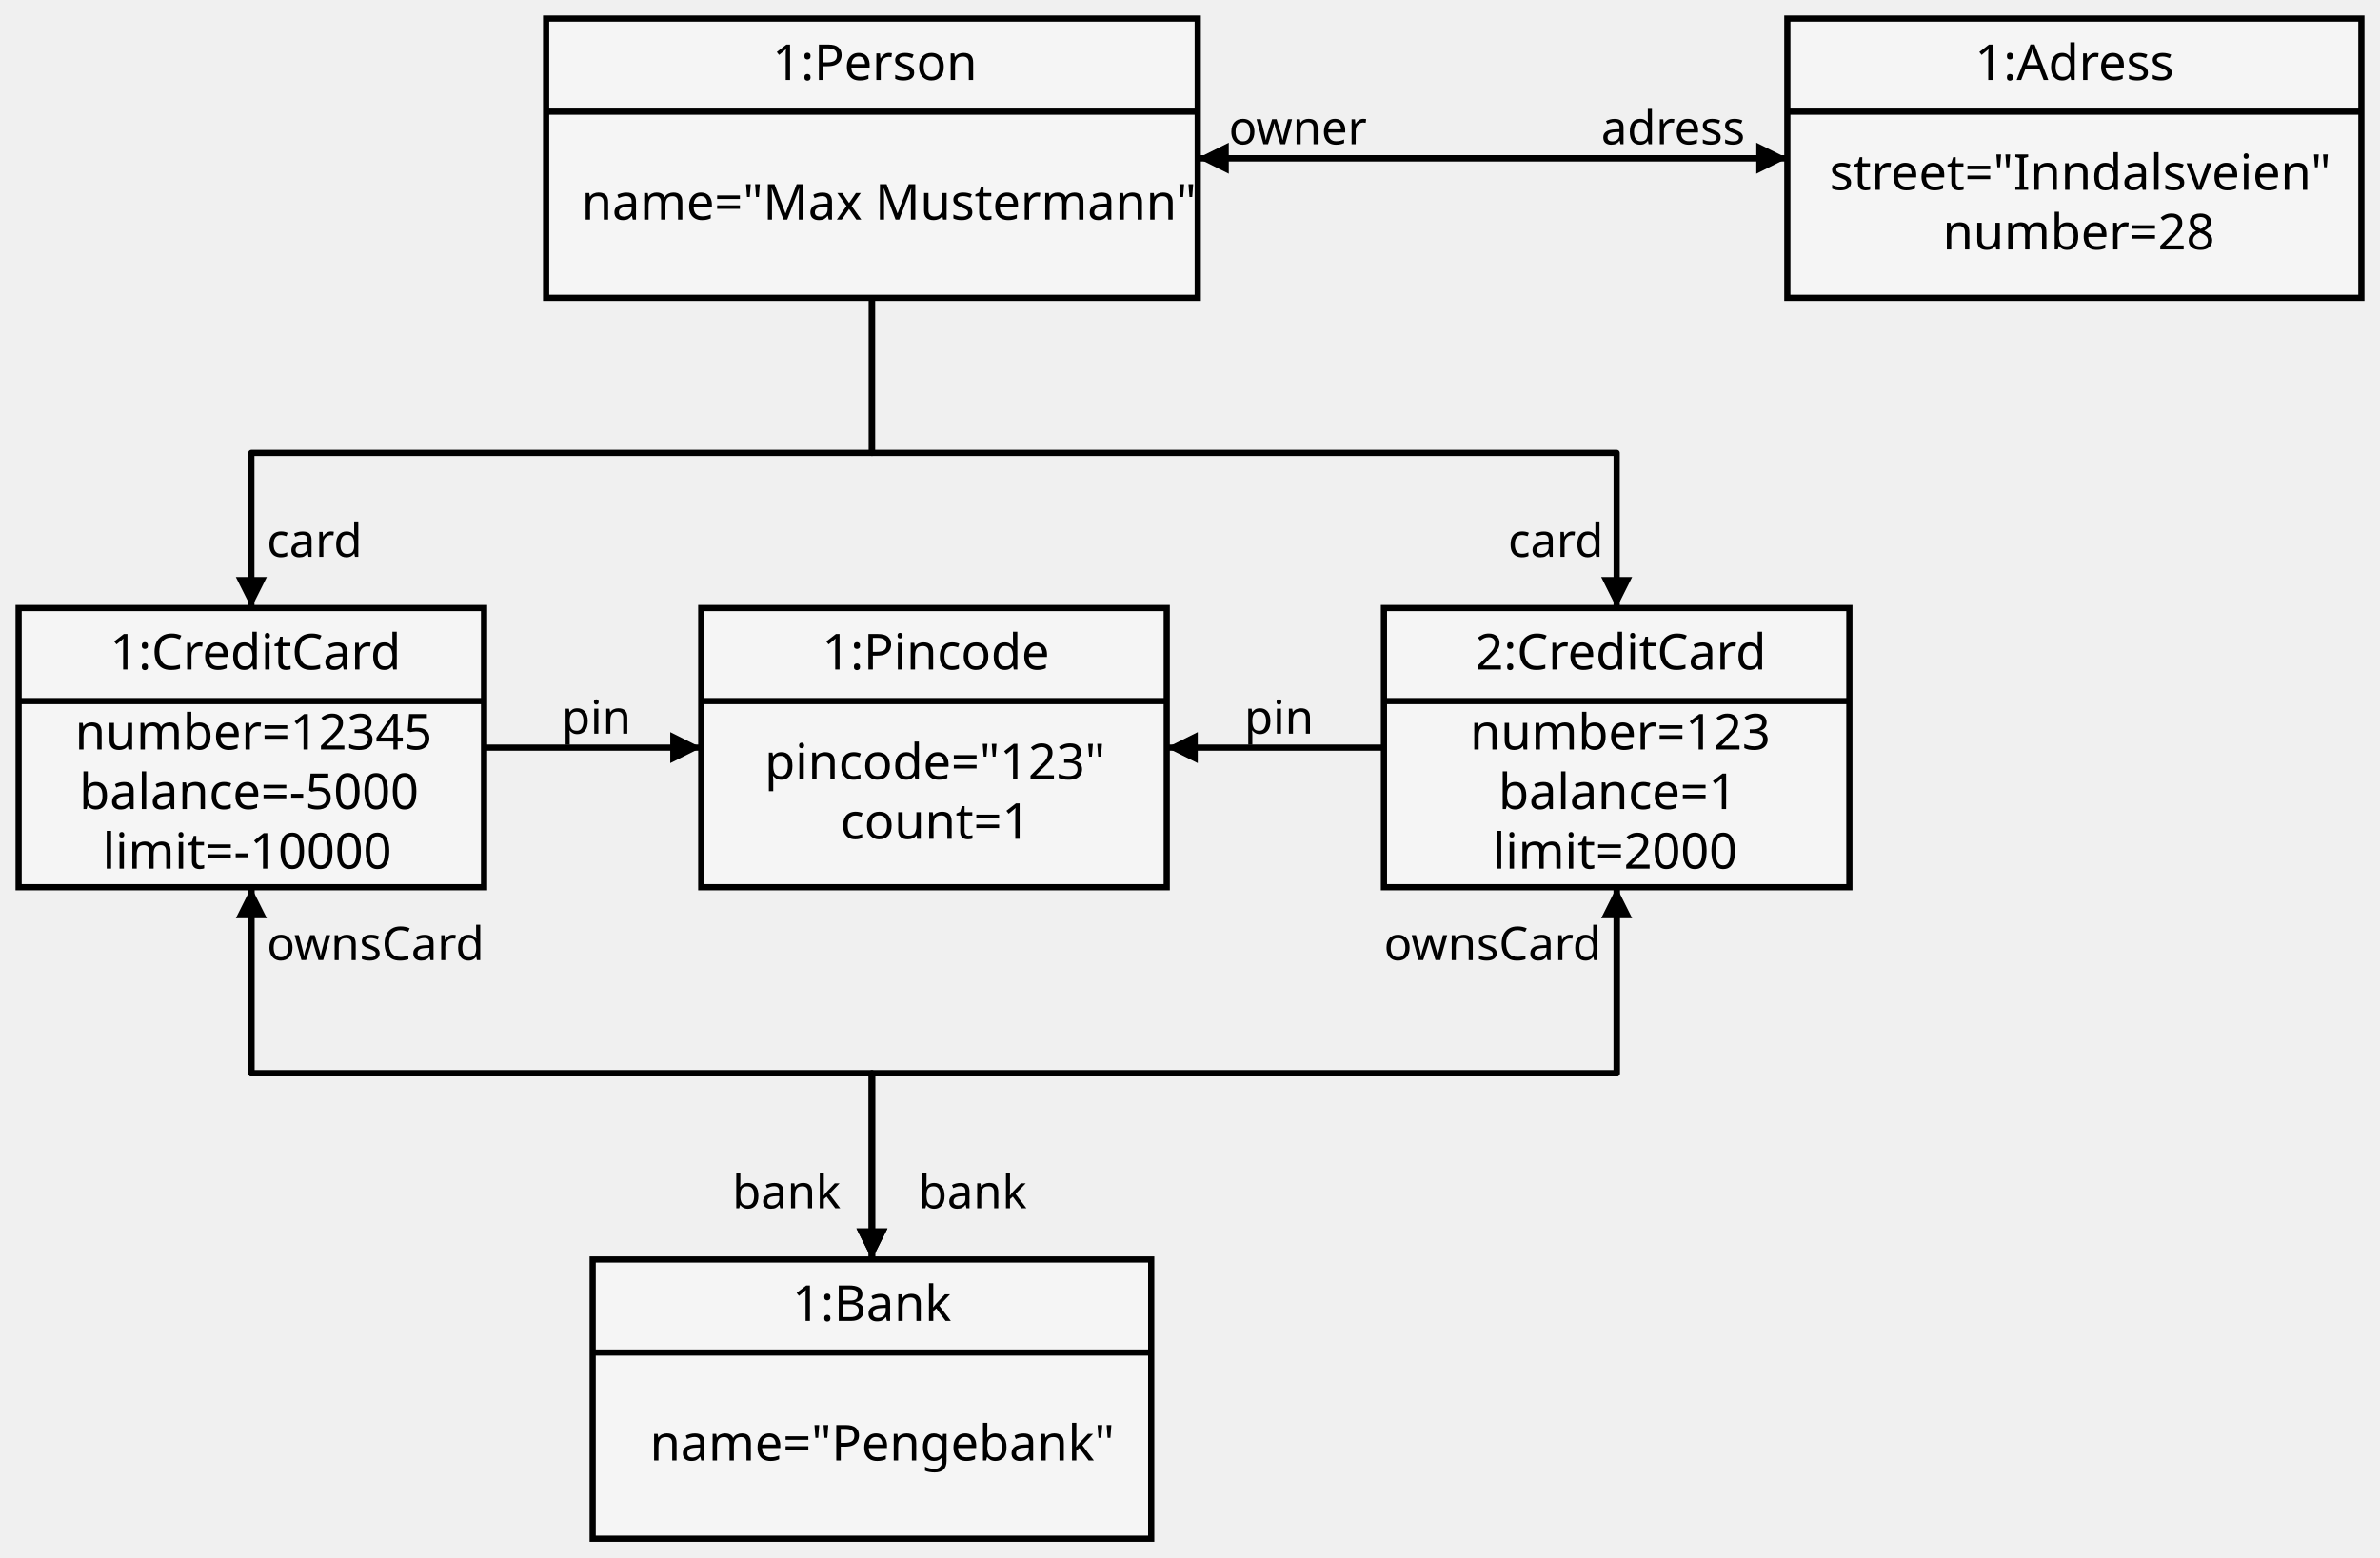
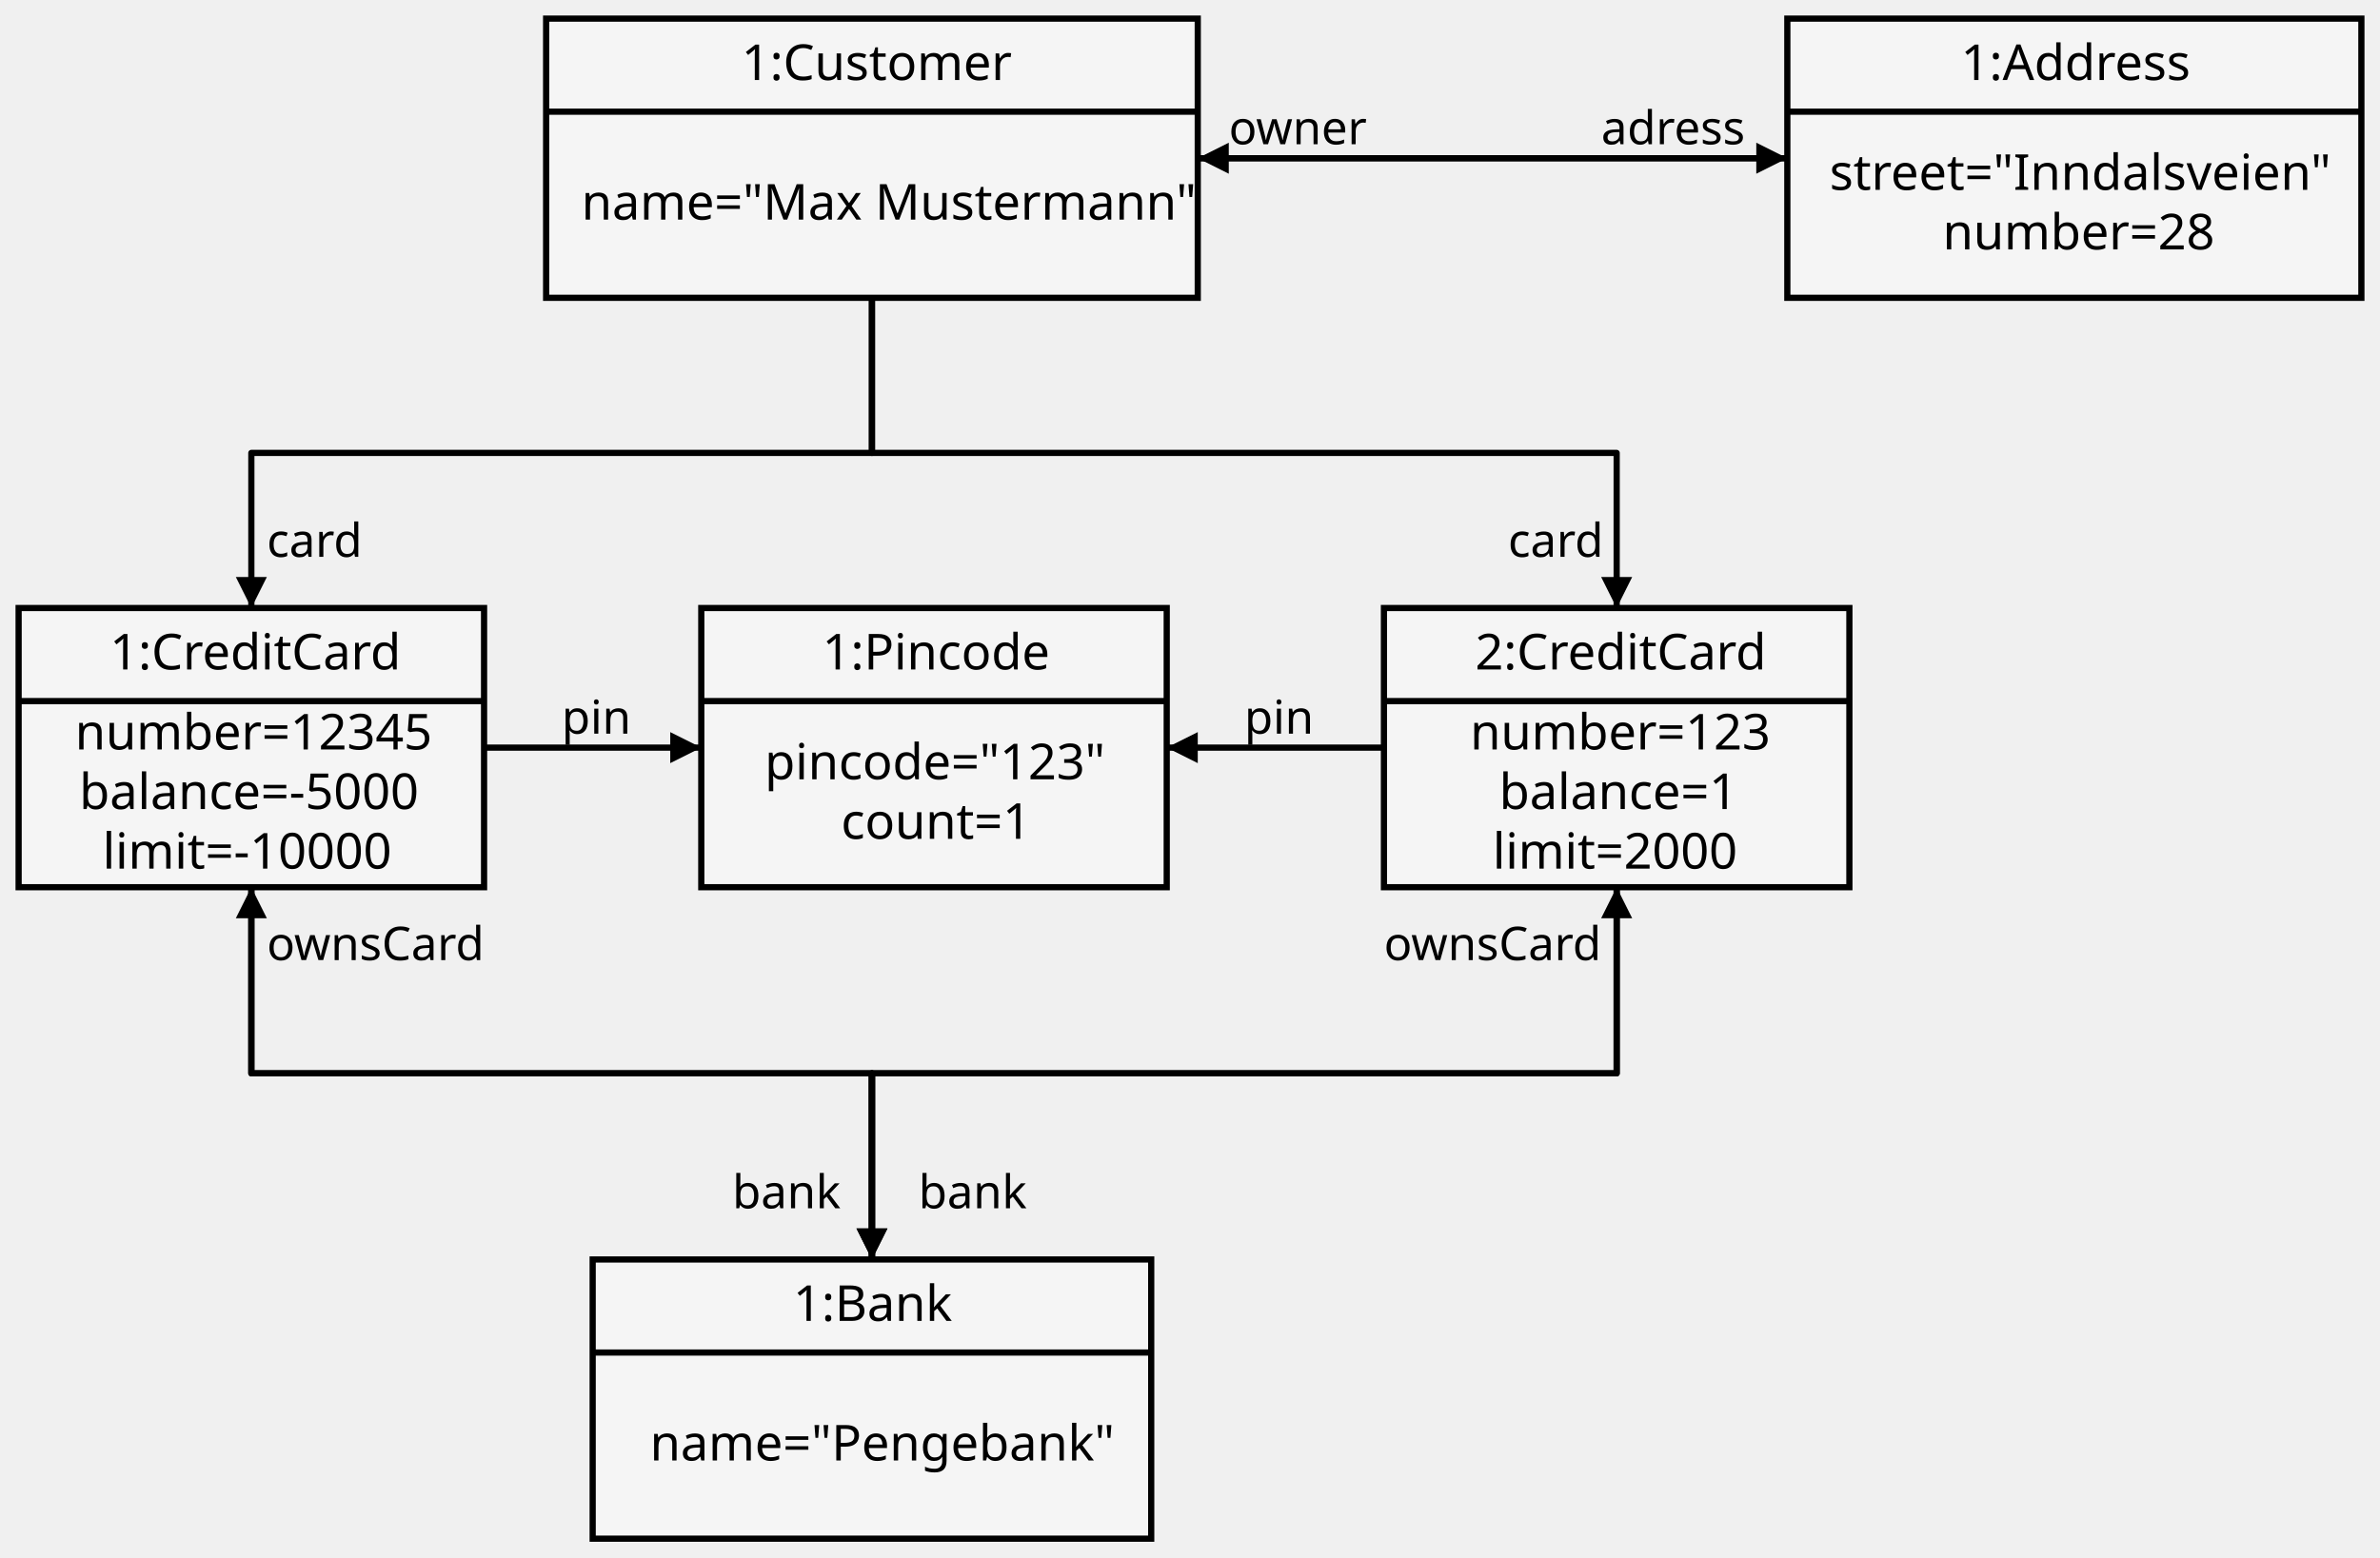
<svg xmlns="http://www.w3.org/2000/svg" width="767" height="502" viewBox="114 274 767 502" version="1.1">
  <defs>
-     <marker id="-white-black-b3uq7l991ijkfmyoqrfugrway" viewBox="0 0 20 20" refX="11" refY="10" markerWidth="10" markerHeight="10" orient="auto">
-       <path d="M 1 5 L 11 10 L 1 15 Z" style="stroke-width: 1px; stroke-linecap: round; stroke-dasharray: 10000, 1;" />
+     <marker id="-white-black-8gbjn3i5rcgmt33djzvuf7xcu" viewBox="0 0 20 20" refX="11" refY="10" markerWidth="10" markerHeight="10" orient="auto">
+       <path d="M 1 5 L 11 10 L 1 15 Z" style="stroke-width: 1px; stroke-linecap: round; stroke-dasharray: 10000px, 1px;" />
    </marker>
  </defs>
  <g class="djs-group">
+     <g class="djs-element djs-connection" data-element-id="Link_1vctwua" style="display: block;">
+       <g class="djs-visual">
+         <path d="m  500,325L690,325 " style="fill: none; stroke-width: 2px; stroke: black; stroke-linejoin: round; marker-end: url('#-white-black-8gbjn3i5rcgmt33djzvuf7xcu');" />
+       </g>
+       <path d="M500,325L690,325" style="fill: none; stroke-opacity: 0; stroke: white; stroke-width: 15px;" class="djs-hit djs-hit-stroke" />
+       <rect x="494" y="319" rx="4" width="202" height="12" style="fill: none;" class="djs-outline" />
+     </g>
+   </g>
+   <g class="djs-group">
+     <g class="djs-element djs-connection" data-element-id="Link_1xfhe0z" style="display: block;">
+       <g class="djs-visual">
+         <path d="m  270,515L340,515 " style="fill: none; stroke-width: 2px; stroke: black; stroke-linejoin: round; marker-end: url('#-white-black-8gbjn3i5rcgmt33djzvuf7xcu');" />
+       </g>
+       <path d="M270,515L340,515" style="fill: none; stroke-opacity: 0; stroke: white; stroke-width: 15px;" class="djs-hit djs-hit-stroke" />
+       <rect x="264" y="509" rx="4" width="82" height="12" style="fill: none;" class="djs-outline" />
+     </g>
+   </g>
+   <g class="djs-group">
+     <g class="djs-element djs-connection" data-element-id="Link_0ewfzaj" style="display: block;">
+       <g class="djs-visual">
+         <path d="m  560,515L490,515 " style="fill: none; stroke-width: 2px; stroke: black; stroke-linejoin: round; marker-end: url('#-white-black-8gbjn3i5rcgmt33djzvuf7xcu');" />
+       </g>
+       <path d="M560,515L490,515" style="fill: none; stroke-opacity: 0; stroke: white; stroke-width: 15px;" class="djs-hit djs-hit-stroke" />
+       <rect x="484" y="509" rx="4" width="82" height="12" style="fill: none;" class="djs-outline" />
+     </g>
+   </g>
+   <g class="djs-group">
+     <g class="djs-element djs-connection" data-element-id="Link_1dt12zm" style="display: block;">
+       <g class="djs-visual">
+         <path d="m  395,680L395,620 L635,620 L635,560 " style="fill: none; stroke-width: 2px; stroke: black; stroke-linejoin: round; marker-end: url('#-white-black-8gbjn3i5rcgmt33djzvuf7xcu');" />
+       </g>
+       <path d="M395,680L395,620L635,620L635,560" style="fill: none; stroke-opacity: 0; stroke: white; stroke-width: 15px;" class="djs-hit djs-hit-stroke" />
+       <rect x="389" y="554" rx="4" width="252" height="132" style="fill: none;" class="djs-outline" />
+     </g>
+   </g>
+   <g class="djs-group">
+     <g class="djs-element djs-connection" data-element-id="Link_081wjql" style="display: block;">
+       <g class="djs-visual">
+         <path d="m  635,560L635,620 L395,620 L395,680 " style="fill: none; stroke-width: 2px; stroke: black; stroke-linejoin: round; marker-end: url('#-white-black-8gbjn3i5rcgmt33djzvuf7xcu');" />
+       </g>
+       <path d="M635,560L635,620L395,620L395,680" style="fill: none; stroke-opacity: 0; stroke: white; stroke-width: 15px;" class="djs-hit djs-hit-stroke" />
+       <rect x="389" y="554" rx="4" width="252" height="132" style="fill: none;" class="djs-outline" />
+     </g>
+   </g>
+   <g class="djs-group">
+     <g class="djs-element djs-connection" data-element-id="Link_026clpl" style="display: block;">
+       <g class="djs-visual">
+         <path d="m  395,680L395,620 L195,620 L195,560 " style="fill: none; stroke-width: 2px; stroke: black; stroke-linejoin: round; marker-end: url('#-white-black-8gbjn3i5rcgmt33djzvuf7xcu');" />
+       </g>
+       <path d="M395,680L395,620L195,620L195,560" style="fill: none; stroke-opacity: 0; stroke: white; stroke-width: 15px;" class="djs-hit djs-hit-stroke" />
+       <rect x="189" y="554" rx="4" width="212" height="132" style="fill: none;" class="djs-outline" />
+     </g>
+   </g>
+   <g class="djs-group">
+     <g class="djs-element djs-connection" data-element-id="Link_0h87xxl" style="display: block;">
+       <g class="djs-visual">
+         <path d="m  195,560L195,620 L395,620 L395,680 " style="fill: none; stroke-width: 2px; stroke: black; stroke-linejoin: round; marker-end: url('#-white-black-8gbjn3i5rcgmt33djzvuf7xcu');" />
+       </g>
+       <path d="M195,560L195,620L395,620L395,680" style="fill: none; stroke-opacity: 0; stroke: white; stroke-width: 15px;" class="djs-hit djs-hit-stroke" />
+       <rect x="189" y="554" rx="4" width="212" height="132" style="fill: none;" class="djs-outline" />
+     </g>
+   </g>
+   <g class="djs-group">
+     <g class="djs-element djs-connection" data-element-id="Link_1hrc4i5" style="display: block;">
+       <g class="djs-visual">
+         <path d="m  395,370L395,420 L635,420 L635,470 " style="fill: none; stroke-width: 2px; stroke: black; stroke-linejoin: round; marker-end: url('#-white-black-8gbjn3i5rcgmt33djzvuf7xcu');" />
+       </g>
+       <path d="M395,370L395,420L635,420L635,470" style="fill: none; stroke-opacity: 0; stroke: white; stroke-width: 15px;" class="djs-hit djs-hit-stroke" />
+       <rect x="389" y="364" rx="4" width="252" height="112" style="fill: none;" class="djs-outline" />
+     </g>
+   </g>
+   <g class="djs-group">
    <g class="djs-element djs-connection" data-element-id="Link_116g5xh" style="display: block;">
      <g class="djs-visual">
-         <path d="m  395,370L395,420 L195,420 L195,470 " style="fill: none; stroke-width: 2px; stroke: black; stroke-linejoin: round; marker-end: url('#-white-black-b3uq7l991ijkfmyoqrfugrway');" />
-       </g>
-       <polyline points="395,370 395,420 195,420 195,470 " class="djs-hit djs-hit-stroke" style="fill: none; stroke-opacity: 0; stroke: white; stroke-width: 15px;" />
-       <rect x="189" y="364" width="212" height="112" class="djs-outline" style="fill: none;" />
+         <path d="m  395,370L395,420 L195,420 L195,470 " style="fill: none; stroke-width: 2px; stroke: black; stroke-linejoin: round; marker-end: url('#-white-black-8gbjn3i5rcgmt33djzvuf7xcu');" />
+       </g>
+       <path d="M395,370L395,420L195,420L195,470" style="fill: none; stroke-opacity: 0; stroke: white; stroke-width: 15px;" class="djs-hit djs-hit-stroke" />
+       <rect x="189" y="364" rx="4" width="212" height="112" style="fill: none;" class="djs-outline" />
    </g>
  </g>
  <g class="djs-group">
    <g class="djs-element djs-connection" data-element-id="Link_1128iwb" style="display: block;">
      <g class="djs-visual">
-         <path d="m  690,325L500,325 " style="fill: none; stroke-width: 2px; stroke: black; stroke-linejoin: round; marker-end: url('#-white-black-b3uq7l991ijkfmyoqrfugrway');" />
-       </g>
-       <polyline points="690,325 500,325 " class="djs-hit djs-hit-stroke" style="fill: none; stroke-opacity: 0; stroke: white; stroke-width: 15px;" />
-       <rect x="494" y="319" width="202" height="12" class="djs-outline" style="fill: none;" />
-     </g>
-   </g>
-   <g class="djs-group">
-     <g class="djs-element djs-connection" data-element-id="Link_1hrc4i5" style="display: block;">
-       <g class="djs-visual">
-         <path d="m  395,370L395,420 L635,420 L635,470 " style="fill: none; stroke-width: 2px; stroke: black; stroke-linejoin: round; marker-end: url('#-white-black-b3uq7l991ijkfmyoqrfugrway');" />
-       </g>
-       <polyline points="395,370 395,420 635,420 635,470 " class="djs-hit djs-hit-stroke" style="fill: none; stroke-opacity: 0; stroke: white; stroke-width: 15px;" />
-       <rect x="389" y="364" width="252" height="112" class="djs-outline" style="fill: none;" />
-     </g>
-   </g>
-   <g class="djs-group">
-     <g class="djs-element djs-connection" data-element-id="Link_0h87xxl" style="display: block;">
-       <g class="djs-visual">
-         <path d="m  195,560L195,620 L395,620 L395,680 " style="fill: none; stroke-width: 2px; stroke: black; stroke-linejoin: round; marker-end: url('#-white-black-b3uq7l991ijkfmyoqrfugrway');" />
-       </g>
-       <polyline points="195,560 195,620 395,620 395,680 " class="djs-hit djs-hit-stroke" style="fill: none; stroke-opacity: 0; stroke: white; stroke-width: 15px;" />
-       <rect x="189" y="554" width="212" height="132" class="djs-outline" style="fill: none;" />
-     </g>
-   </g>
-   <g class="djs-group">
-     <g class="djs-element djs-connection" data-element-id="Link_026clpl" style="display: block;">
-       <g class="djs-visual">
-         <path d="m  395,680L395,620 L195,620 L195,560 " style="fill: none; stroke-width: 2px; stroke: black; stroke-linejoin: round; marker-end: url('#-white-black-b3uq7l991ijkfmyoqrfugrway');" />
-       </g>
-       <polyline points="395,680 395,620 195,620 195,560 " class="djs-hit djs-hit-stroke" style="fill: none; stroke-opacity: 0; stroke: white; stroke-width: 15px;" />
-       <rect x="189" y="554" width="212" height="132" class="djs-outline" style="fill: none;" />
-     </g>
-   </g>
-   <g class="djs-group">
-     <g class="djs-element djs-connection" data-element-id="Link_081wjql" style="display: block;">
-       <g class="djs-visual">
-         <path d="m  635,560L635,620 L395,620 L395,680 " style="fill: none; stroke-width: 2px; stroke: black; stroke-linejoin: round; marker-end: url('#-white-black-b3uq7l991ijkfmyoqrfugrway');" />
-       </g>
-       <polyline points="635,560 635,620 395,620 395,680 " class="djs-hit djs-hit-stroke" style="fill: none; stroke-opacity: 0; stroke: white; stroke-width: 15px;" />
-       <rect x="389" y="554" width="252" height="132" class="djs-outline" style="fill: none;" />
-     </g>
-   </g>
-   <g class="djs-group">
-     <g class="djs-element djs-connection" data-element-id="Link_1dt12zm" style="display: block;">
-       <g class="djs-visual">
-         <path d="m  395,680L395,620 L635,620 L635,560 " style="fill: none; stroke-width: 2px; stroke: black; stroke-linejoin: round; marker-end: url('#-white-black-b3uq7l991ijkfmyoqrfugrway');" />
-       </g>
-       <polyline points="395,680 395,620 635,620 635,560 " class="djs-hit djs-hit-stroke" style="fill: none; stroke-opacity: 0; stroke: white; stroke-width: 15px;" />
-       <rect x="389" y="554" width="252" height="132" class="djs-outline" style="fill: none;" />
-     </g>
-   </g>
-   <g class="djs-group">
-     <g class="djs-element djs-connection" data-element-id="Link_0ewfzaj" style="display: block;">
-       <g class="djs-visual">
-         <path d="m  560,515L490,515 " style="fill: none; stroke-width: 2px; stroke: black; stroke-linejoin: round; marker-end: url('#-white-black-b3uq7l991ijkfmyoqrfugrway');" />
-       </g>
-       <polyline points="560,515 490,515 " class="djs-hit djs-hit-stroke" style="fill: none; stroke-opacity: 0; stroke: white; stroke-width: 15px;" />
-       <rect x="484" y="509" width="82" height="12" class="djs-outline" style="fill: none;" />
-     </g>
-   </g>
-   <g class="djs-group">
-     <g class="djs-element djs-connection" data-element-id="Link_1xfhe0z" style="display: block;">
-       <g class="djs-visual">
-         <path d="m  270,515L340,515 " style="fill: none; stroke-width: 2px; stroke: black; stroke-linejoin: round; marker-end: url('#-white-black-b3uq7l991ijkfmyoqrfugrway');" />
-       </g>
-       <polyline points="270,515 340,515 " class="djs-hit djs-hit-stroke" style="fill: none; stroke-opacity: 0; stroke: white; stroke-width: 15px;" />
-       <rect x="264" y="509" width="82" height="12" class="djs-outline" style="fill: none;" />
-     </g>
-   </g>
-   <g class="djs-group">
-     <g class="djs-element djs-connection" data-element-id="Link_1vctwua" style="display: block;">
-       <g class="djs-visual">
-         <path d="m  500,325L690,325 " style="fill: none; stroke-width: 2px; stroke: black; stroke-linejoin: round; marker-end: url('#-white-black-b3uq7l991ijkfmyoqrfugrway');" />
-       </g>
-       <polyline points="500,325 690,325 " class="djs-hit djs-hit-stroke" style="fill: none; stroke-opacity: 0; stroke: white; stroke-width: 15px;" />
-       <rect x="494" y="319" width="202" height="12" class="djs-outline" style="fill: none;" />
-     </g>
-   </g>
-   <g class="djs-group">
-     <g class="djs-element djs-shape" data-element-id="Object_1pcaiku" style="display: block;" transform="matrix(1 0 0 1 290 280)">
+         <path d="m  690,325L500,325 " style="fill: none; stroke-width: 2px; stroke: black; stroke-linejoin: round; marker-end: url('#-white-black-8gbjn3i5rcgmt33djzvuf7xcu');" />
+       </g>
+       <path d="M690,325L500,325" style="fill: none; stroke-opacity: 0; stroke: white; stroke-width: 15px;" class="djs-hit djs-hit-stroke" />
+       <rect x="494" y="319" rx="4" width="202" height="12" style="fill: none;" class="djs-outline" />
+     </g>
+   </g>
+   <g class="djs-group">
+     <g class="djs-element djs-shape" data-element-id="Object_1pcaiku" transform="matrix(1, 0, 0, 1, 290, 280)" style="display: block;">
      <g class="djs-visual">
        <rect x="0" y="0" width="210" height="90" rx="0" ry="0" style="stroke: black; stroke-width: 2px; fill: white; fill-opacity: 0.35;" />
-         <polyline points="0,30 210,30 " style="fill: none; stroke: black; stroke-width: 2px;" />
-         <text lineHeight="1.2" class="djs-label" style="font-family: 'IBM Plex', sans-serif; font-size: 16px; font-weight: normal;">
-           <tspan x="72.922" y="19.8">1:Person</tspan>
-         </text>
-         <text lineHeight="1.2" class="djs-label" style="font-family: 'IBM Plex', sans-serif; font-size: 16px; font-weight: normal;">
-           <tspan x="11.383" y="64.8">name="Max Mustermann"</tspan>
-         </text>
-       </g>
-       <rect class="djs-hit djs-hit-all" x="0" y="0" width="210" height="90" style="fill: none; stroke-opacity: 0; stroke: white; stroke-width: 15px;" />
-       <rect x="-6" y="-6" width="222" height="102" class="djs-outline" style="fill: none;" />
-     </g>
-   </g>
-   <g class="djs-group">
-     <g class="djs-element djs-shape" data-element-id="Object_00o4fid" style="display: block;" transform="matrix(1 0 0 1 305 680)">
+         <path style="fill: none; stroke: black; stroke-width: 2px;" d="M0,30L210,30" />
+         <text style="font-family: IBM Plex, sans-serif; font-size: 16px; font-weight: normal;" lineHeight="1.2" class="djs-label">
+           <tspan x="62.95" y="19.8">1:Customer</tspan>
+         </text>
+         <text style="font-family: IBM Plex, sans-serif; font-size: 16px; font-weight: normal;" lineHeight="1.2" class="djs-label">
+           <tspan x="11.375" y="64.8">name="Max Mustermann"</tspan>
+         </text>
+       </g>
+       <rect style="fill: none; stroke-opacity: 0; stroke: white; stroke-width: 15px;" class="djs-hit djs-hit-all" x="0" y="0" width="210" height="90" />
+       <rect x="-6" y="-6" rx="4" width="222" height="102" style="fill: none;" class="djs-outline" />
+     </g>
+   </g>
+   <g class="djs-group">
+     <g class="djs-element djs-shape" data-element-id="Object_0bue4yb" transform="matrix(1, 0, 0, 1, 690, 280)" style="display: block;">
+       <g class="djs-visual">
+         <rect x="0" y="0" width="185" height="90" rx="0" ry="0" style="stroke: black; stroke-width: 2px; fill: white; fill-opacity: 0.35;" />
+         <path style="fill: none; stroke: black; stroke-width: 2px;" d="M0,30L185,30" />
+         <text style="font-family: IBM Plex, sans-serif; font-size: 16px; font-weight: normal;" lineHeight="1.2" class="djs-label">
+           <tspan x="55.917" y="19.8">1:Address</tspan>
+         </text>
+         <text style="font-family: IBM Plex, sans-serif; font-size: 16px; font-weight: normal;" lineHeight="1.2" class="djs-label">
+           <tspan x="13.608" y="55.2">street="Inndalsveien"</tspan>
+           <tspan x="50.067" y="74.4">number=28</tspan>
+         </text>
+       </g>
+       <rect style="fill: none; stroke-opacity: 0; stroke: white; stroke-width: 15px;" class="djs-hit djs-hit-all" x="0" y="0" width="185" height="90" />
+       <rect x="-6" y="-6" rx="4" width="197" height="102" style="fill: none;" class="djs-outline" />
+     </g>
+   </g>
+   <g class="djs-group">
+     <g class="djs-element djs-shape" data-element-id="Object_00o4fid" transform="matrix(1, 0, 0, 1, 305, 680)" style="display: block;">
      <g class="djs-visual">
        <rect x="0" y="0" width="180" height="90" rx="0" ry="0" style="stroke: black; stroke-width: 2px; fill: white; fill-opacity: 0.35;" />
-         <polyline points="0,30 180,30 " style="fill: none; stroke: black; stroke-width: 2px;" />
-         <text lineHeight="1.2" class="djs-label" style="font-family: 'IBM Plex', sans-serif; font-size: 16px; font-weight: normal;">
-           <tspan x="64.32" y="19.8">1:Bank</tspan>
-         </text>
-         <text lineHeight="1.2" class="djs-label" style="font-family: 'IBM Plex', sans-serif; font-size: 16px; font-weight: normal;">
-           <tspan x="18.438" y="64.8">name="Pengebank"</tspan>
-         </text>
-       </g>
-       <rect class="djs-hit djs-hit-all" x="0" y="0" width="180" height="90" style="fill: none; stroke-opacity: 0; stroke: white; stroke-width: 15px;" />
-       <rect x="-6" y="-6" width="192" height="102" class="djs-outline" style="fill: none;" />
-     </g>
-   </g>
-   <g class="djs-group">
-     <g class="djs-element djs-shape" data-element-id="Object_1hp9irm" style="display: block;" transform="matrix(1 0 0 1 340 470)">
+         <path style="fill: none; stroke: black; stroke-width: 2px;" d="M0,30L180,30" />
+         <text style="font-family: IBM Plex, sans-serif; font-size: 16px; font-weight: normal;" lineHeight="1.2" class="djs-label">
+           <tspan x="64.608" y="19.8">1:Bank</tspan>
+         </text>
+         <text style="font-family: IBM Plex, sans-serif; font-size: 16px; font-weight: normal;" lineHeight="1.2" class="djs-label">
+           <tspan x="18.442" y="64.8">name="Pengebank"</tspan>
+         </text>
+       </g>
+       <rect style="fill: none; stroke-opacity: 0; stroke: white; stroke-width: 15px;" class="djs-hit djs-hit-all" x="0" y="0" width="180" height="90" />
+       <rect x="-6" y="-6" rx="4" width="192" height="102" style="fill: none;" class="djs-outline" />
+     </g>
+   </g>
+   <g class="djs-group">
+     <g class="djs-element djs-shape" data-element-id="Object_0916ill" transform="matrix(1, 0, 0, 1, 120, 470)" style="display: block;">
      <g class="djs-visual">
        <rect x="0" y="0" width="150" height="90" rx="0" ry="0" style="stroke: black; stroke-width: 2px; fill: white; fill-opacity: 0.35;" />
-         <polyline points="0,30 150,30 " style="fill: none; stroke: black; stroke-width: 2px;" />
-         <text lineHeight="1.2" class="djs-label" style="font-family: 'IBM Plex', sans-serif; font-size: 16px; font-weight: normal;">
-           <tspan x="38.875" y="19.8">1:Pincode</tspan>
-         </text>
-         <text lineHeight="1.2" class="djs-label" style="font-family: 'IBM Plex', sans-serif; font-size: 16px; font-weight: normal;">
-           <tspan x="20.422" y="55.2">pincode="123"</tspan>
-           <tspan x="44.844" y="74.4">count=1</tspan>
-         </text>
-       </g>
-       <rect class="djs-hit djs-hit-all" x="0" y="0" width="150" height="90" style="fill: none; stroke-opacity: 0; stroke: white; stroke-width: 15px;" />
-       <rect x="-6" y="-6" width="162" height="102" class="djs-outline" style="fill: none;" />
-     </g>
-   </g>
-   <g class="djs-group">
-     <g class="djs-element djs-shape" data-element-id="Object_0ohxl4c" style="display: block;" transform="matrix(1 0 0 1 560 470)">
+         <path style="fill: none; stroke: black; stroke-width: 2px;" d="M0,30L150,30" />
+         <text style="font-family: IBM Plex, sans-serif; font-size: 16px; font-weight: normal;" lineHeight="1.2" class="djs-label">
+           <tspan x="29.383" y="19.8">1:CreditCard</tspan>
+         </text>
+         <text style="font-family: IBM Plex, sans-serif; font-size: 16px; font-weight: normal;" lineHeight="1.2" class="djs-label">
+           <tspan x="18.167" y="45.6">number=12345</tspan>
+           <tspan x="19.533" y="64.8">balance=-5000</tspan>
+           <tspan x="27.042" y="84">limit=-10000</tspan>
+         </text>
+       </g>
+       <rect style="fill: none; stroke-opacity: 0; stroke: white; stroke-width: 15px;" class="djs-hit djs-hit-all" x="0" y="0" width="150" height="90" />
+       <rect x="-6" y="-6" rx="4" width="162" height="102" style="fill: none;" class="djs-outline" />
+     </g>
+   </g>
+   <g class="djs-group">
+     <g class="djs-element djs-shape" data-element-id="Object_0ohxl4c" transform="matrix(1, 0, 0, 1, 560, 470)" style="display: block;">
      <g class="djs-visual">
        <rect x="0" y="0" width="150" height="90" rx="0" ry="0" style="stroke: black; stroke-width: 2px; fill: white; fill-opacity: 0.35;" />
-         <polyline points="0,30 150,30 " style="fill: none; stroke: black; stroke-width: 2px;" />
-         <text lineHeight="1.2" class="djs-label" style="font-family: 'IBM Plex', sans-serif; font-size: 16px; font-weight: normal;">
-           <tspan x="29.391" y="19.8">2:CreditCard</tspan>
-         </text>
-         <text lineHeight="1.2" class="djs-label" style="font-family: 'IBM Plex', sans-serif; font-size: 16px; font-weight: normal;">
-           <tspan x="27.758" y="45.6">number=123</tspan>
-           <tspan x="36.922" y="64.8">balance=1</tspan>
-           <tspan x="35.031" y="84">limit=2000</tspan>
-         </text>
-       </g>
-       <rect class="djs-hit djs-hit-all" x="0" y="0" width="150" height="90" style="fill: none; stroke-opacity: 0; stroke: white; stroke-width: 15px;" />
-       <rect x="-6" y="-6" width="162" height="102" class="djs-outline" style="fill: none;" />
-     </g>
-   </g>
-   <g class="djs-group">
-     <g class="djs-element djs-shape" data-element-id="Object_0bue4yb" style="display: block;" transform="matrix(1 0 0 1 690 280)">
-       <g class="djs-visual">
-         <rect x="0" y="0" width="185" height="90" rx="0" ry="0" style="stroke: black; stroke-width: 2px; fill: white; fill-opacity: 0.35;" />
-         <polyline points="0,30 185,30 " style="fill: none; stroke: black; stroke-width: 2px;" />
-         <text lineHeight="1.2" class="djs-label" style="font-family: 'IBM Plex', sans-serif; font-size: 16px; font-weight: normal;">
-           <tspan x="60.453" y="19.8">1:Adress</tspan>
-         </text>
-         <text lineHeight="1.2" class="djs-label" style="font-family: 'IBM Plex', sans-serif; font-size: 16px; font-weight: normal;">
-           <tspan x="13.609" y="55.2">street="Inndalsveien"</tspan>
-           <tspan x="50.055" y="74.4">number=28</tspan>
-         </text>
-       </g>
-       <rect class="djs-hit djs-hit-all" x="0" y="0" width="185" height="90" style="fill: none; stroke-opacity: 0; stroke: white; stroke-width: 15px;" />
-       <rect x="-6" y="-6" width="197" height="102" class="djs-outline" style="fill: none;" />
-     </g>
-   </g>
-   <g class="djs-group">
-     <g class="djs-element djs-shape" data-element-id="Link_1128iwb_label" style="display: block;" transform="matrix(1 0 0 1 510 307)">
-       <g class="djs-visual">
-         <text lineHeight="1.2" class="djs-label" style="font-family: 'IBM Plex', sans-serif; font-size: 15px; font-weight: normal; fill: black;">
+         <path style="fill: none; stroke: black; stroke-width: 2px;" d="M0,30L150,30" />
+         <text style="font-family: IBM Plex, sans-serif; font-size: 16px; font-weight: normal;" lineHeight="1.2" class="djs-label">
+           <tspan x="29.383" y="19.8">2:CreditCard</tspan>
+         </text>
+         <text style="font-family: IBM Plex, sans-serif; font-size: 16px; font-weight: normal;" lineHeight="1.2" class="djs-label">
+           <tspan x="27.767" y="45.6">number=123</tspan>
+           <tspan x="37.125" y="64.8">balance=1</tspan>
+           <tspan x="35.033" y="84">limit=2000</tspan>
+         </text>
+       </g>
+       <rect style="fill: none; stroke-opacity: 0; stroke: white; stroke-width: 15px;" class="djs-hit djs-hit-all" x="0" y="0" width="150" height="90" />
+       <rect x="-6" y="-6" rx="4" width="162" height="102" style="fill: none;" class="djs-outline" />
+     </g>
+   </g>
+   <g class="djs-group">
+     <g class="djs-element djs-shape" data-element-id="Object_1hp9irm" transform="matrix(1, 0, 0, 1, 340, 470)" style="display: block;">
+       <g class="djs-visual">
+         <rect x="0" y="0" width="150" height="90" rx="0" ry="0" style="stroke: black; stroke-width: 2px; fill: white; fill-opacity: 0.35;" />
+         <path style="fill: none; stroke: black; stroke-width: 2px;" d="M0,30L150,30" />
+         <text style="font-family: IBM Plex, sans-serif; font-size: 16px; font-weight: normal;" lineHeight="1.2" class="djs-label">
+           <tspan x="38.983" y="19.8">1:Pincode</tspan>
+         </text>
+         <text style="font-family: IBM Plex, sans-serif; font-size: 16px; font-weight: normal;" lineHeight="1.2" class="djs-label">
+           <tspan x="20.425" y="55.2">pincode="123"</tspan>
+           <tspan x="45.05" y="74.4">count=1</tspan>
+         </text>
+       </g>
+       <rect style="fill: none; stroke-opacity: 0; stroke: white; stroke-width: 15px;" class="djs-hit djs-hit-all" x="0" y="0" width="150" height="90" />
+       <rect x="-6" y="-6" rx="4" width="162" height="102" style="fill: none;" class="djs-outline" />
+     </g>
+   </g>
+   <g class="djs-group">
+     <g class="djs-element djs-shape" data-element-id="Link_1128iwb_label" transform="matrix(1, 0, 0, 1, 510, 307)" style="display: block;">
+       <g class="djs-visual">
+         <text style="font-family: IBM Plex, sans-serif; font-size: 15px; font-weight: normal; fill: black;" lineHeight="1.2" class="djs-label">
          <tspan x="0" y="13.5">owner</tspan>
        </text>
      </g>
-       <rect class="djs-hit djs-hit-all" x="0" y="0" width="43" height="18" style="fill: none; stroke-opacity: 0; stroke: white; stroke-width: 15px;" />
-       <rect x="-6" y="-6" width="55" height="30" class="djs-outline" style="fill: none;" />
-     </g>
-   </g>
-   <g class="djs-group">
-     <g class="djs-element djs-shape" data-element-id="Link_1vctwua_label" style="display: block;" transform="matrix(1 0 0 1 630 307)">
-       <g class="djs-visual">
-         <text lineHeight="1.2" class="djs-label" style="font-family: 'IBM Plex', sans-serif; font-size: 15px; font-weight: normal; fill: black;">
+       <rect style="fill: none; stroke-opacity: 0; stroke: white; stroke-width: 15px;" class="djs-hit djs-hit-all" x="0" y="0" width="43" height="18" />
+       <rect x="-6" y="-6" rx="4" width="55" height="30" style="fill: none;" class="djs-outline" />
+     </g>
+   </g>
+   <g class="djs-group">
+     <g class="djs-element djs-shape" data-element-id="Link_116g5xh_label" transform="matrix(1, 0, 0, 1, 200, 440)" style="display: block;">
+       <g class="djs-visual">
+         <text style="font-family: IBM Plex, sans-serif; font-size: 15px; font-weight: normal; fill: black;" lineHeight="1.2" class="djs-label">
+           <tspan x="0" y="13.5">card</tspan>
+         </text>
+       </g>
+       <rect style="fill: none; stroke-opacity: 0; stroke: white; stroke-width: 15px;" class="djs-hit djs-hit-all" x="0" y="0" width="30" height="18" />
+       <rect x="-6" y="-6" rx="4" width="42" height="30" style="fill: none;" class="djs-outline" />
+     </g>
+   </g>
+   <g class="djs-group">
+     <g class="djs-element djs-shape" data-element-id="Link_1hrc4i5_label" transform="matrix(1, 0, 0, 1, 600, 440)" style="display: block;">
+       <g class="djs-visual">
+         <text style="font-family: IBM Plex, sans-serif; font-size: 15px; font-weight: normal; fill: black;" lineHeight="1.2" class="djs-label">
+           <tspan x="0" y="13.5">card</tspan>
+         </text>
+       </g>
+       <rect style="fill: none; stroke-opacity: 0; stroke: white; stroke-width: 15px;" class="djs-hit djs-hit-all" x="0" y="0" width="30" height="18" />
+       <rect x="-6" y="-6" rx="4" width="42" height="30" style="fill: none;" class="djs-outline" />
+     </g>
+   </g>
+   <g class="djs-group">
+     <g class="djs-element djs-shape" data-element-id="Link_0h87xxl_label" transform="matrix(1, 0, 0, 1, 350, 650)" style="display: block;">
+       <g class="djs-visual">
+         <text style="font-family: IBM Plex, sans-serif; font-size: 15px; font-weight: normal; fill: black;" lineHeight="1.2" class="djs-label">
+           <tspan x="0" y="13.5">bank</tspan>
+         </text>
+       </g>
+       <rect style="fill: none; stroke-opacity: 0; stroke: white; stroke-width: 15px;" class="djs-hit djs-hit-all" x="0" y="0" width="34" height="18" />
+       <rect x="-6" y="-6" rx="4" width="46" height="30" style="fill: none;" class="djs-outline" />
+     </g>
+   </g>
+   <g class="djs-group">
+     <g class="djs-element djs-shape" data-element-id="Link_026clpl_label" transform="matrix(1, 0, 0, 1, 200, 570)" style="display: block;">
+       <g class="djs-visual">
+         <text style="font-family: IBM Plex, sans-serif; font-size: 15px; font-weight: normal; fill: black;" lineHeight="1.2" class="djs-label">
+           <tspan x="0" y="13.5">ownsCard</tspan>
+         </text>
+       </g>
+       <rect style="fill: none; stroke-opacity: 0; stroke: white; stroke-width: 15px;" class="djs-hit djs-hit-all" x="0" y="0" width="68" height="18" />
+       <rect x="-6" y="-6" rx="4" width="80" height="30" style="fill: none;" class="djs-outline" />
+     </g>
+   </g>
+   <g class="djs-group">
+     <g class="djs-element djs-shape" data-element-id="Link_081wjql_label" transform="matrix(1, 0, 0, 1, 410, 650)" style="display: block;">
+       <g class="djs-visual">
+         <text style="font-family: IBM Plex, sans-serif; font-size: 15px; font-weight: normal; fill: black;" lineHeight="1.2" class="djs-label">
+           <tspan x="0" y="13.5">bank</tspan>
+         </text>
+       </g>
+       <rect style="fill: none; stroke-opacity: 0; stroke: white; stroke-width: 15px;" class="djs-hit djs-hit-all" x="0" y="0" width="34" height="18" />
+       <rect x="-6" y="-6" rx="4" width="46" height="30" style="fill: none;" class="djs-outline" />
+     </g>
+   </g>
+   <g class="djs-group">
+     <g class="djs-element djs-shape" data-element-id="Link_1dt12zm_label" transform="matrix(1, 0, 0, 1, 560, 570)" style="display: block;">
+       <g class="djs-visual">
+         <text style="font-family: IBM Plex, sans-serif; font-size: 15px; font-weight: normal; fill: black;" lineHeight="1.2" class="djs-label">
+           <tspan x="0" y="13.5">ownsCard</tspan>
+         </text>
+       </g>
+       <rect style="fill: none; stroke-opacity: 0; stroke: white; stroke-width: 15px;" class="djs-hit djs-hit-all" x="0" y="0" width="68" height="18" />
+       <rect x="-6" y="-6" rx="4" width="80" height="30" style="fill: none;" class="djs-outline" />
+     </g>
+   </g>
+   <g class="djs-group">
+     <g class="djs-element djs-shape" data-element-id="Link_0ewfzaj_label" transform="matrix(1, 0, 0, 1, 515, 497)" style="display: block;">
+       <g class="djs-visual">
+         <text style="font-family: IBM Plex, sans-serif; font-size: 15px; font-weight: normal; fill: black;" lineHeight="1.2" class="djs-label">
+           <tspan x="0" y="13.5">pin</tspan>
+         </text>
+       </g>
+       <rect style="fill: none; stroke-opacity: 0; stroke: white; stroke-width: 15px;" class="djs-hit djs-hit-all" x="0" y="0" width="21" height="18" />
+       <rect x="-6" y="-6" rx="4" width="33" height="30" style="fill: none;" class="djs-outline" />
+     </g>
+   </g>
+   <g class="djs-group">
+     <g class="djs-element djs-shape" data-element-id="Link_1xfhe0z_label" transform="matrix(1, 0, 0, 1, 295, 497)" style="display: block;">
+       <g class="djs-visual">
+         <text style="font-family: IBM Plex, sans-serif; font-size: 15px; font-weight: normal; fill: black;" lineHeight="1.2" class="djs-label">
+           <tspan x="0" y="13.5">pin</tspan>
+         </text>
+       </g>
+       <rect style="fill: none; stroke-opacity: 0; stroke: white; stroke-width: 15px;" class="djs-hit djs-hit-all" x="0" y="0" width="21" height="18" />
+       <rect x="-6" y="-6" rx="4" width="33" height="30" style="fill: none;" class="djs-outline" />
+     </g>
+   </g>
+   <g class="djs-group">
+     <g class="djs-element djs-shape" data-element-id="Link_1vctwua_label" transform="matrix(1, 0, 0, 1, 630, 307)" style="display: block;">
+       <g class="djs-visual">
+         <text style="font-family: IBM Plex, sans-serif; font-size: 15px; font-weight: normal; fill: black;" lineHeight="1.2" class="djs-label">
          <tspan x="0" y="13.5">adress</tspan>
        </text>
      </g>
-       <rect class="djs-hit djs-hit-all" x="0" y="0" width="45" height="18" style="fill: none; stroke-opacity: 0; stroke: white; stroke-width: 15px;" />
-       <rect x="-6" y="-6" width="57" height="30" class="djs-outline" style="fill: none;" />
-     </g>
-   </g>
-   <g class="djs-group">
-     <g class="djs-element djs-shape" data-element-id="Link_081wjql_label" style="display: block;" transform="matrix(1 0 0 1 410 650)">
-       <g class="djs-visual">
-         <text lineHeight="1.2" class="djs-label" style="font-family: 'IBM Plex', sans-serif; font-size: 15px; font-weight: normal; fill: black;">
-           <tspan x="0" y="13.5">bank</tspan>
-         </text>
-       </g>
-       <rect class="djs-hit djs-hit-all" x="0" y="0" width="34" height="18" style="fill: none; stroke-opacity: 0; stroke: white; stroke-width: 15px;" />
-       <rect x="-6" y="-6" width="46" height="30" class="djs-outline" style="fill: none;" />
-     </g>
-   </g>
-   <g class="djs-group">
-     <g class="djs-element djs-shape" data-element-id="Link_1dt12zm_label" style="display: block;" transform="matrix(1 0 0 1 560 570)">
-       <g class="djs-visual">
-         <text lineHeight="1.2" class="djs-label" style="font-family: 'IBM Plex', sans-serif; font-size: 15px; font-weight: normal; fill: black;">
-           <tspan x="0" y="13.5">ownsCard</tspan>
-         </text>
-       </g>
-       <rect class="djs-hit djs-hit-all" x="0" y="0" width="68" height="18" style="fill: none; stroke-opacity: 0; stroke: white; stroke-width: 15px;" />
-       <rect x="-6" y="-6" width="80" height="30" class="djs-outline" style="fill: none;" />
-     </g>
-   </g>
-   <g class="djs-group">
-     <g class="djs-element djs-shape" data-element-id="Link_0ewfzaj_label" style="display: block;" transform="matrix(1 0 0 1 515 497)">
-       <g class="djs-visual">
-         <text lineHeight="1.2" class="djs-label" style="font-family: 'IBM Plex', sans-serif; font-size: 15px; font-weight: normal; fill: black;">
-           <tspan x="0" y="13.5">pin</tspan>
-         </text>
-       </g>
-       <rect class="djs-hit djs-hit-all" x="0" y="0" width="21" height="18" style="fill: none; stroke-opacity: 0; stroke: white; stroke-width: 15px;" />
-       <rect x="-6" y="-6" width="33" height="30" class="djs-outline" style="fill: none;" />
-     </g>
-   </g>
-   <g class="djs-group">
-     <g class="djs-element djs-shape" data-element-id="Object_0916ill" style="display: block;" transform="matrix(1 0 0 1 120 470)">
-       <g class="djs-visual">
-         <rect x="0" y="0" width="150" height="90" rx="0" ry="0" style="stroke: black; stroke-width: 2px; fill: white; fill-opacity: 0.35;" />
-         <polyline points="0,30 150,30 " style="fill: none; stroke: black; stroke-width: 2px;" />
-         <text lineHeight="1.2" class="djs-label" style="font-family: 'IBM Plex', sans-serif; font-size: 16px; font-weight: normal;">
-           <tspan x="29.391" y="19.8">1:CreditCard</tspan>
-         </text>
-         <text lineHeight="1.2" class="djs-label" style="font-family: 'IBM Plex', sans-serif; font-size: 16px; font-weight: normal;">
-           <tspan x="18.156" y="45.6">number=12345</tspan>
-           <tspan x="19.531" y="64.8">balance=-5000</tspan>
-           <tspan x="27.039" y="84">limit=-10000</tspan>
-         </text>
-       </g>
-       <rect class="djs-hit djs-hit-all" x="0" y="0" width="150" height="90" style="fill: none; stroke-opacity: 0; stroke: white; stroke-width: 15px;" />
-       <rect x="-6" y="-6" width="162" height="102" class="djs-outline" style="fill: none;" />
-     </g>
-   </g>
-   <g class="djs-group">
-     <g class="djs-element djs-shape" data-element-id="Link_026clpl_label" style="display: block;" transform="matrix(1 0 0 1 200 570)">
-       <g class="djs-visual">
-         <text lineHeight="1.2" class="djs-label" style="font-family: 'IBM Plex', sans-serif; font-size: 15px; font-weight: normal; fill: black;">
-           <tspan x="0" y="13.5">ownsCard</tspan>
-         </text>
-       </g>
-       <rect class="djs-hit djs-hit-all" x="0" y="0" width="68" height="18" style="fill: none; stroke-opacity: 0; stroke: white; stroke-width: 15px;" />
-       <rect x="-6" y="-6" width="80" height="30" class="djs-outline" style="fill: none;" />
-     </g>
-   </g>
-   <g class="djs-group">
-     <g class="djs-element djs-shape" data-element-id="Link_0h87xxl_label" style="display: block;" transform="matrix(1 0 0 1 350 650)">
-       <g class="djs-visual">
-         <text lineHeight="1.2" class="djs-label" style="font-family: 'IBM Plex', sans-serif; font-size: 15px; font-weight: normal; fill: black;">
-           <tspan x="0" y="13.5">bank</tspan>
-         </text>
-       </g>
-       <rect class="djs-hit djs-hit-all" x="0" y="0" width="34" height="18" style="fill: none; stroke-opacity: 0; stroke: white; stroke-width: 15px;" />
-       <rect x="-6" y="-6" width="46" height="30" class="djs-outline" style="fill: none;" />
-     </g>
-   </g>
-   <g class="djs-group">
-     <g class="djs-element djs-shape" data-element-id="Link_1xfhe0z_label" style="display: block;" transform="matrix(1 0 0 1 295 497)">
-       <g class="djs-visual">
-         <text lineHeight="1.2" class="djs-label" style="font-family: 'IBM Plex', sans-serif; font-size: 15px; font-weight: normal; fill: black;">
-           <tspan x="0" y="13.5">pin</tspan>
-         </text>
-       </g>
-       <rect class="djs-hit djs-hit-all" x="0" y="0" width="21" height="18" style="fill: none; stroke-opacity: 0; stroke: white; stroke-width: 15px;" />
-       <rect x="-6" y="-6" width="33" height="30" class="djs-outline" style="fill: none;" />
-     </g>
-   </g>
-   <g class="djs-group">
-     <g class="djs-element djs-shape" data-element-id="Link_116g5xh_label" style="display: block;" transform="matrix(1 0 0 1 200 440)">
-       <g class="djs-visual">
-         <text lineHeight="1.2" class="djs-label" style="font-family: 'IBM Plex', sans-serif; font-size: 15px; font-weight: normal; fill: black;">
-           <tspan x="0" y="13.5">card</tspan>
-         </text>
-       </g>
-       <rect class="djs-hit djs-hit-all" x="0" y="0" width="30" height="18" style="fill: none; stroke-opacity: 0; stroke: white; stroke-width: 15px;" />
-       <rect x="-6" y="-6" width="42" height="30" class="djs-outline" style="fill: none;" />
-     </g>
-   </g>
-   <g class="djs-group">
-     <g class="djs-element djs-shape selected" data-element-id="Link_1hrc4i5_label" style="display: block;" transform="matrix(1 0 0 1 600 440)">
-       <g class="djs-visual">
-         <text lineHeight="1.2" class="djs-label" style="font-family: 'IBM Plex', sans-serif; font-size: 15px; font-weight: normal; fill: black;">
-           <tspan x="0" y="13.5">card</tspan>
-         </text>
-       </g>
-       <rect class="djs-hit djs-hit-all" x="0" y="0" width="30" height="18" style="fill: none; stroke-opacity: 0; stroke: white; stroke-width: 15px;" />
-       <rect x="-6" y="-6" width="42" height="30" class="djs-outline" style="fill: none;" />
+       <rect style="fill: none; stroke-opacity: 0; stroke: white; stroke-width: 15px;" class="djs-hit djs-hit-all" x="0" y="0" width="45" height="18" />
+       <rect x="-6" y="-6" rx="4" width="57" height="30" style="fill: none;" class="djs-outline" />
    </g>
  </g>
</svg>
